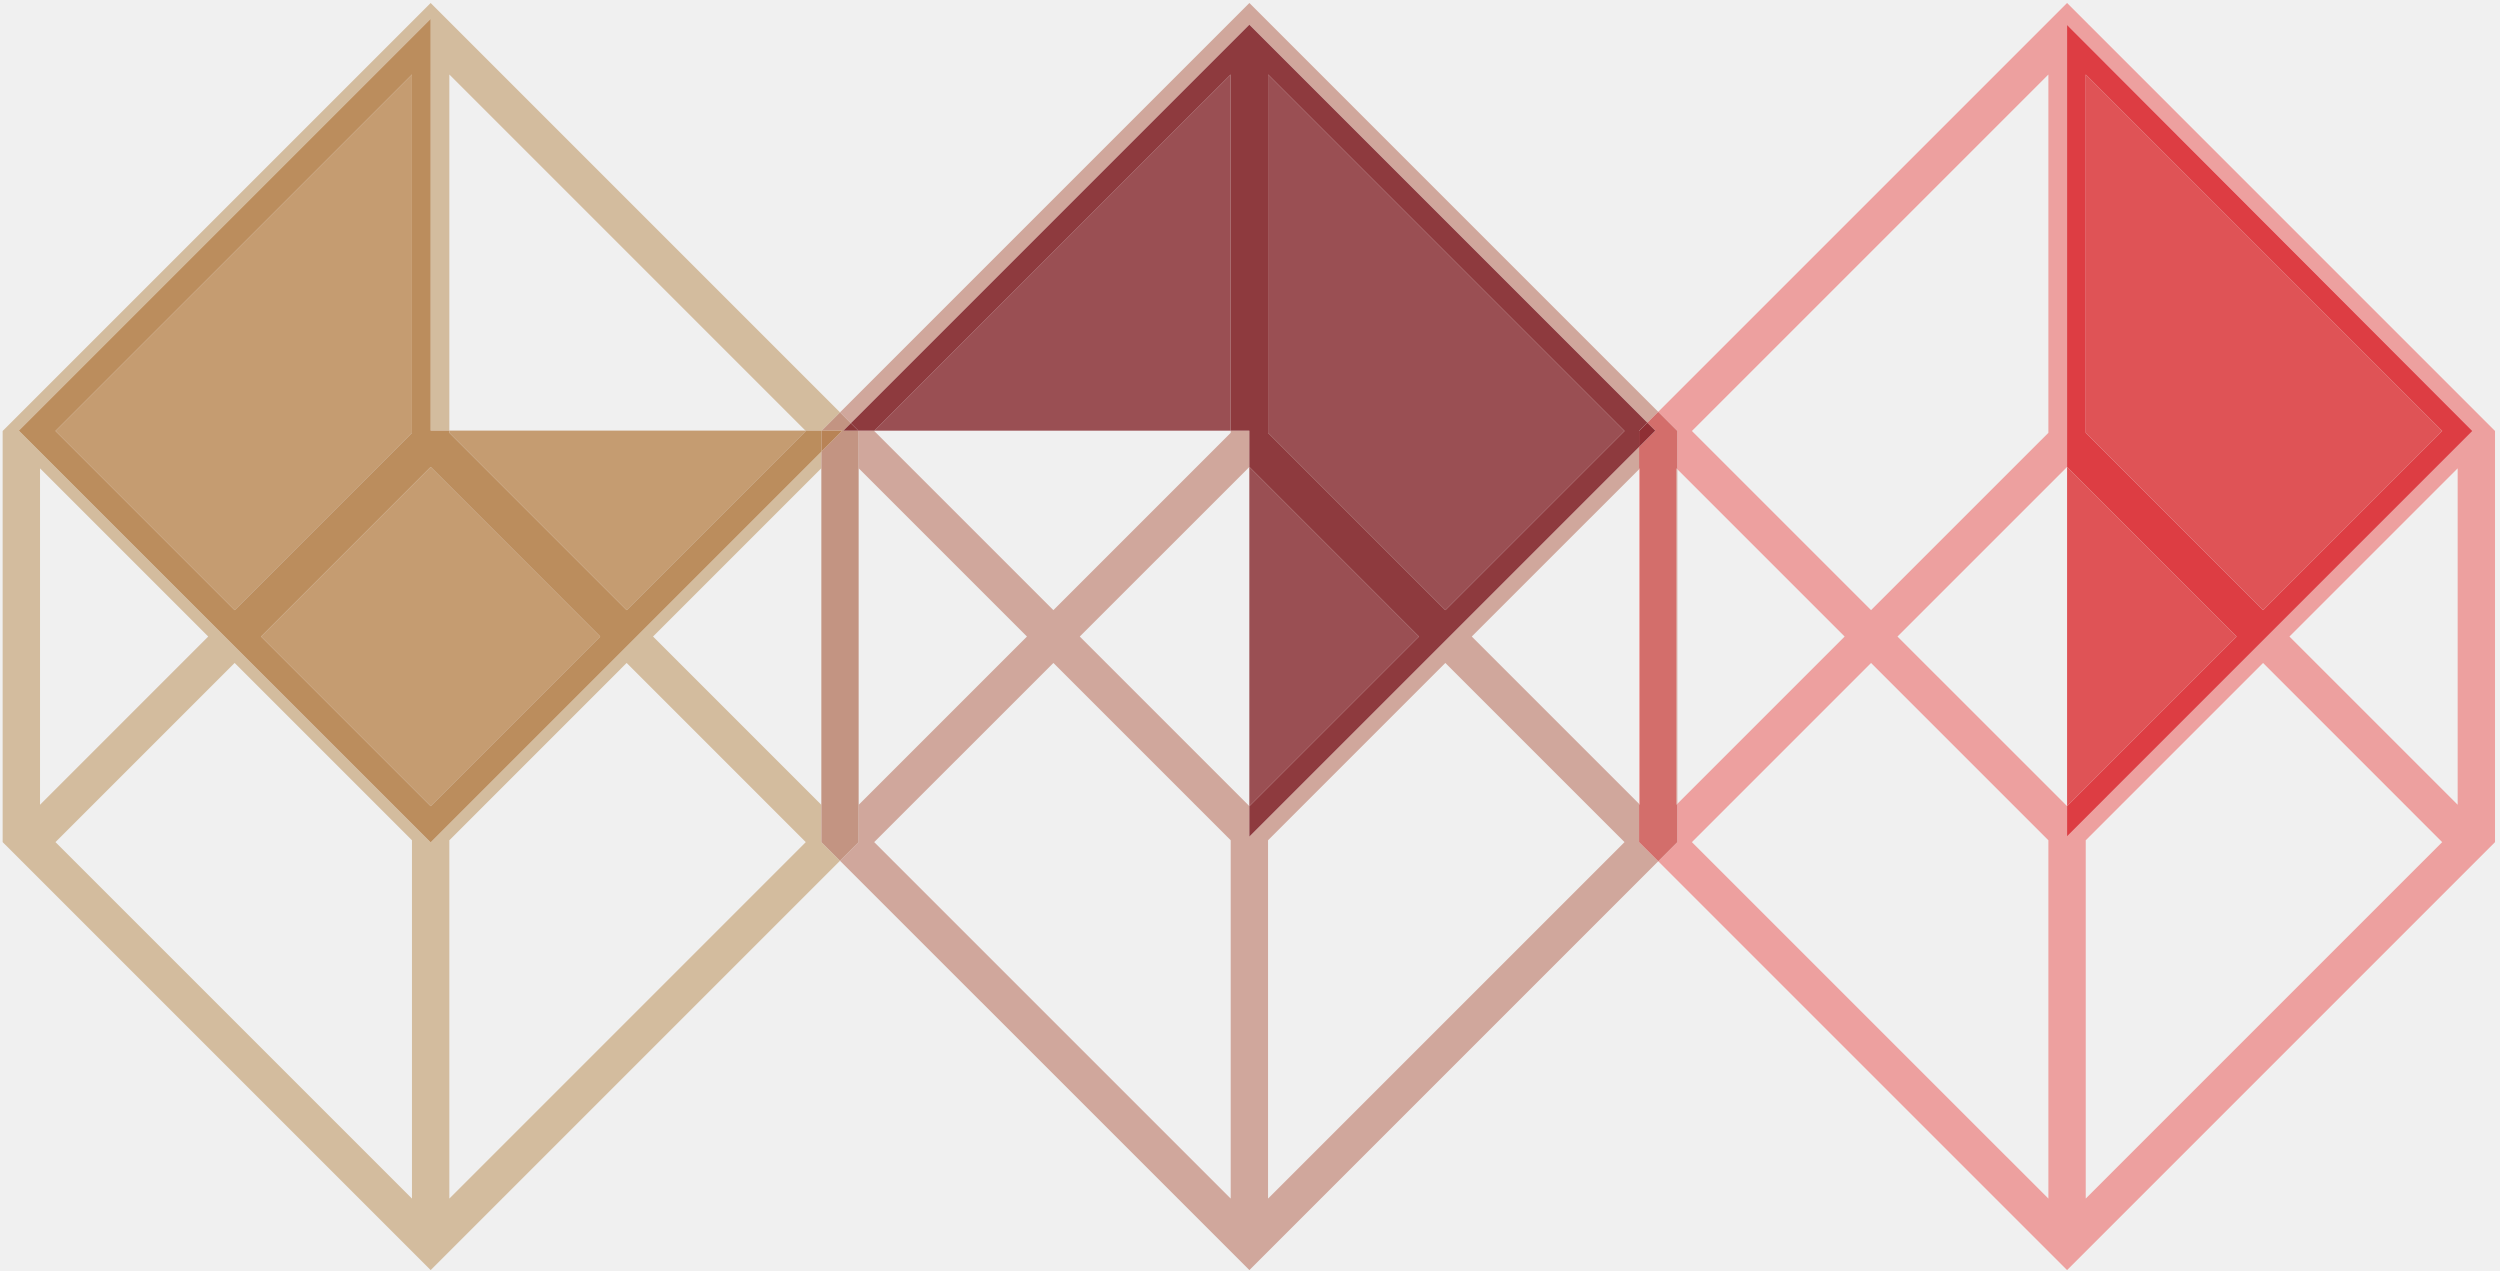
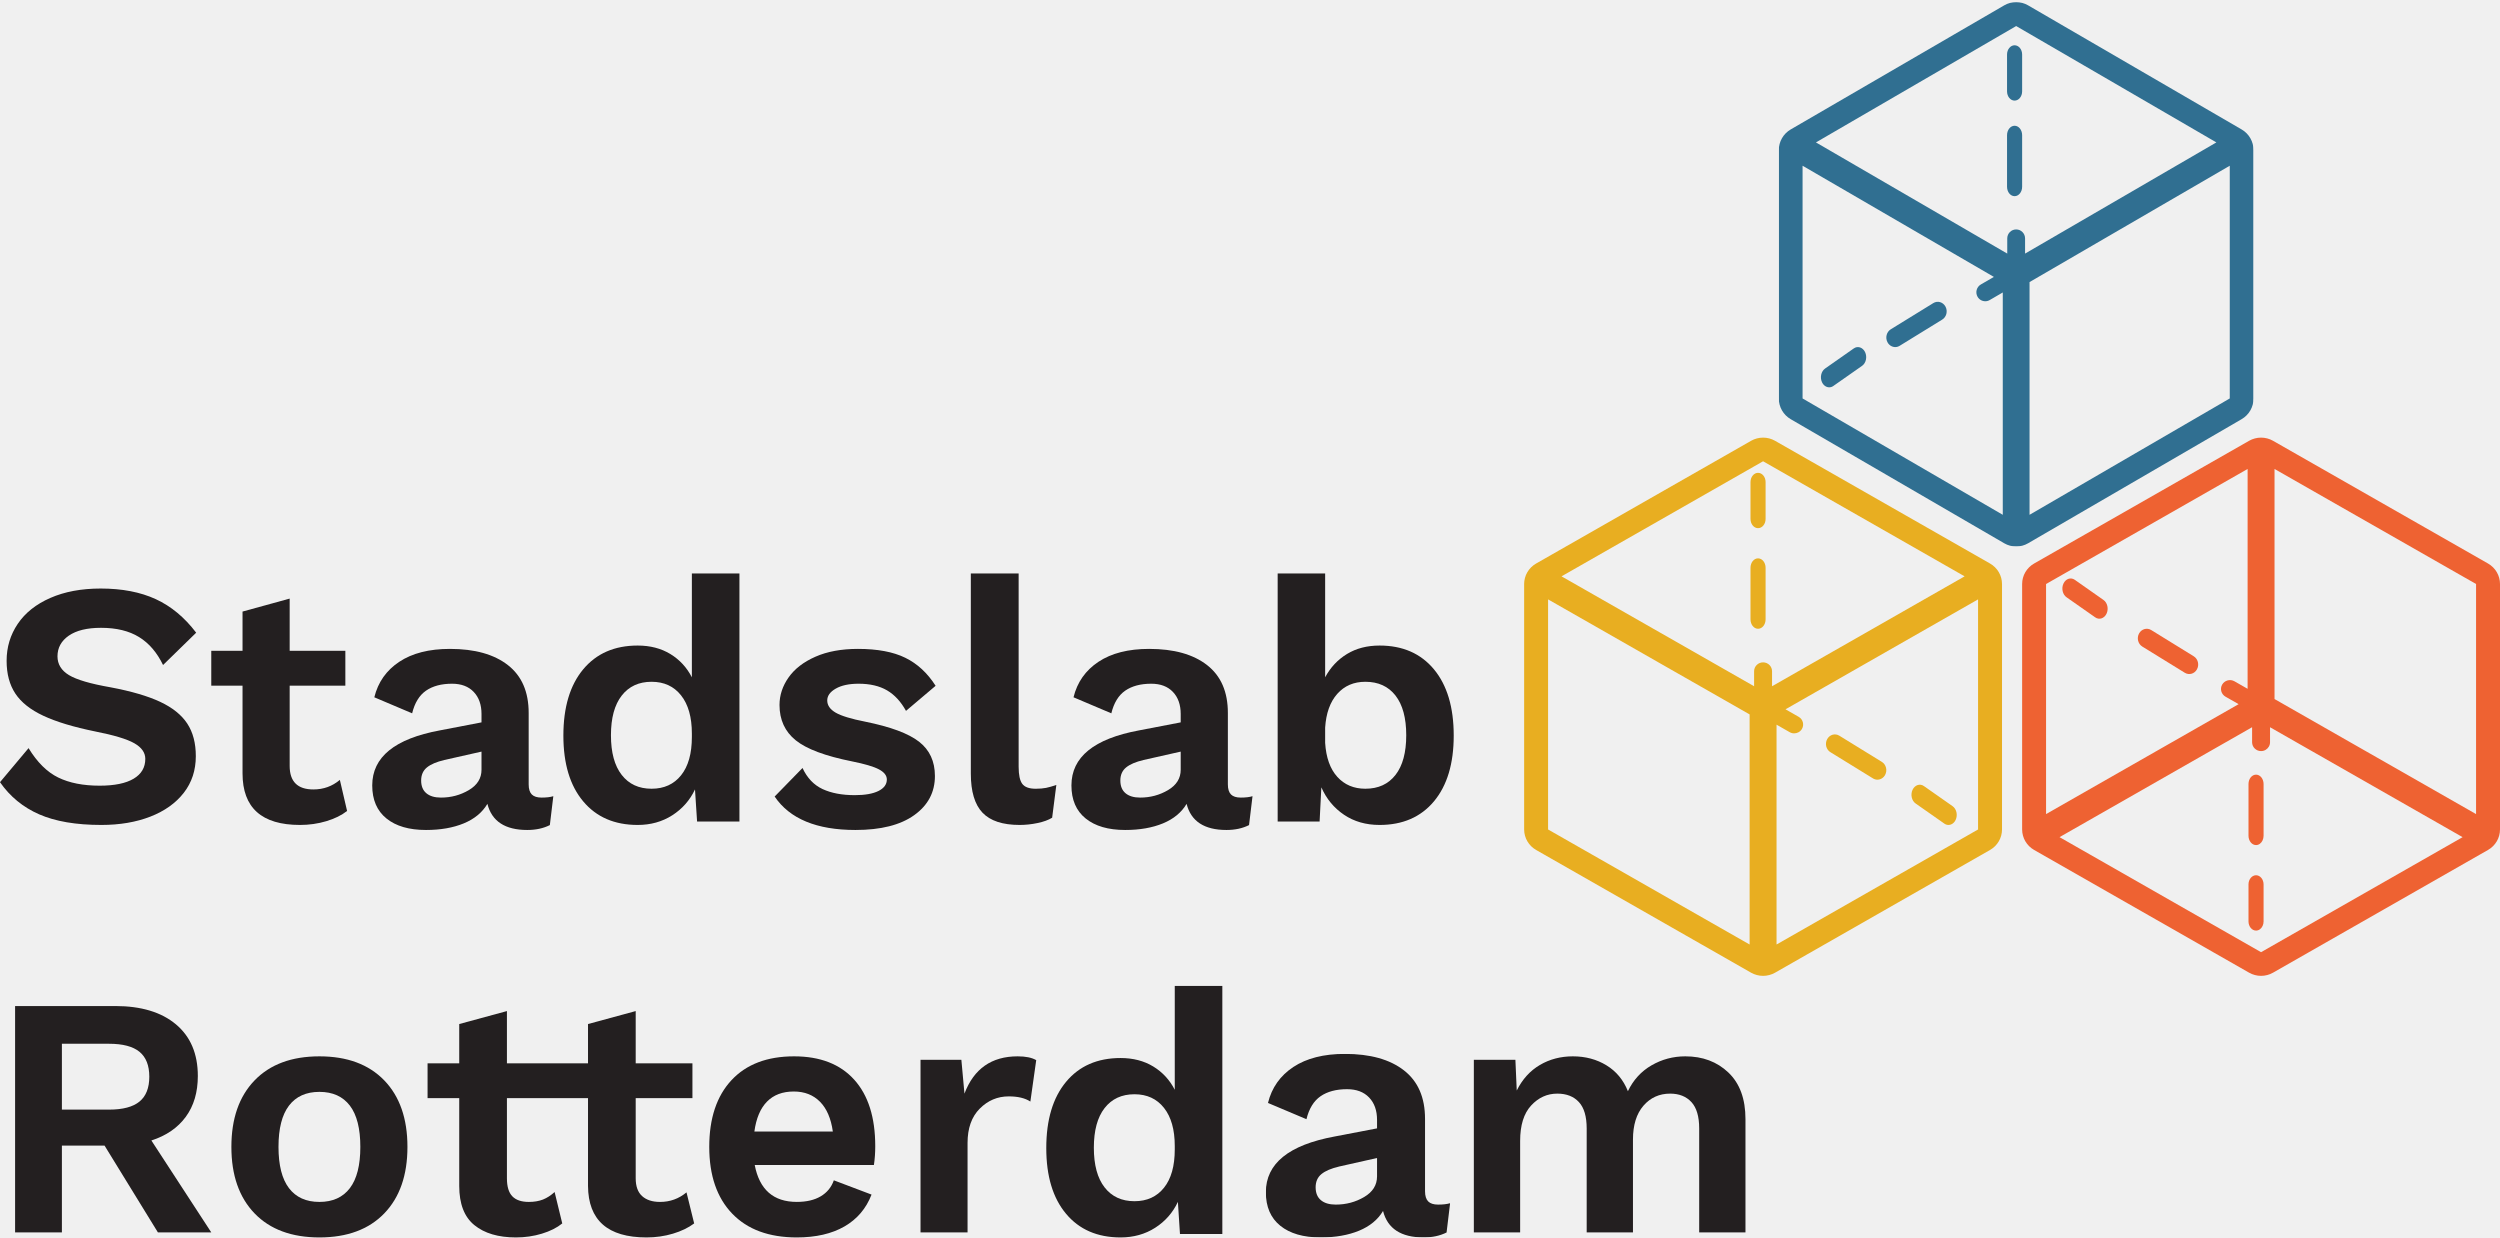
- <svg xmlns="http://www.w3.org/2000/svg" width="482px" height="245px" viewBox="0 0 482 245" version="1.1">
-   <g id="Page-1" stroke="none" stroke-width="1" fill="none" fill-rule="evenodd">
-     <g id="Home" transform="translate(-442, -779)">
-       <g id="Stadslab_logo_definitief-02" transform="translate(442, 779)">
-         <path d="M83.028,244.874 L0.511,162.361 L0.511,83.093 L83.028,0.578 L161.951,79.503 L158.429,83.025 L155.287,83.025 L86.633,14.365 L86.633,83.022 L83.028,83.022 L83.034,3.636 L3.635,83.025 L83.034,162.412 L158.361,87.085 L158.361,162.361 L161.951,165.951 L83.028,244.874 M120.816,127.819 L86.633,162.005 L86.633,231.087 L155.355,162.361 L120.816,127.819 M45.239,127.819 L10.697,162.361 L79.428,231.087 L79.428,162.005 L45.239,127.819 M158.336,90.296 L125.906,122.726 L158.336,155.157 L158.336,90.296 M7.716,90.296 L7.716,155.157 L40.146,122.726 L7.716,90.296" id="Fill-18" fill="#D3BC9E" />
-         <path d="M240.88,244.874 L161.951,165.951 L165.541,162.361 L165.541,83.093 L165.481,83.033 L168.607,83.033 L168.547,83.093 L203.092,117.633 L237.278,83.447 L237.278,83.037 L240.871,83.037 L240.871,90.04 L208.182,122.726 L240.871,155.411 L240.871,161.308 L316.012,86.169 L316.012,90.476 L283.759,122.726 L316.012,154.978 L316.012,162.361 L319.703,166.052 L240.88,244.874 M278.663,127.819 L244.48,162.005 L244.48,231.087 L313.207,162.361 L278.663,127.819 M203.092,127.819 L168.547,162.361 L237.278,231.087 L237.278,162.005 L203.092,127.819 M165.566,90.296 L165.566,155.157 L197.996,122.726 L165.566,90.296 M323.218,155.157 L323.218,90.296 L323.393,90.472 L323.393,154.982 L323.218,155.157 M164.039,81.591 L161.951,79.503 L240.88,0.578 L319.703,79.402 L317.61,81.495 L240.871,4.757 L164.039,81.591" id="Fill-19" fill="#D0A79C" />
-         <polyline id="Fill-20" fill="#C39482" points="161.951 165.951 158.361 162.361 158.361 87.085 162.421 83.025 158.429 83.025 161.951 79.503 164.039 81.591 162.597 83.033 165.481 83.033 165.541 83.093 165.541 162.361 161.951 165.951" />
-         <path d="M398.531,244.874 L319.703,166.052 L323.393,162.361 L323.393,154.982 L355.647,122.726 L323.393,90.472 L323.393,83.093 L319.703,79.402 L398.531,0.578 L481.039,83.093 L481.039,162.361 L398.531,244.874 M436.317,127.819 L402.131,162.005 L402.131,231.087 L470.852,162.361 L436.317,127.819 M360.737,127.819 L326.198,162.361 L394.929,231.087 L394.929,162.005 L360.737,127.819 M398.531,155.42 L398.531,161.245 L476.676,83.099 L398.531,4.807 L398.531,90.031 L365.833,122.726 L398.531,155.42 M473.837,90.296 L441.404,122.726 L473.837,155.157 L473.837,90.296 M394.929,14.365 L326.198,83.093 L360.737,117.633 L394.929,83.447 L394.929,14.365 M316.191,155.157 L316.012,154.978 L316.012,90.476 L316.191,90.296 L316.191,155.157" id="Fill-21" fill="#EDA09F" />
-         <polyline id="Fill-22" fill="#D36E6B" points="319.703 166.052 316.012 162.361 316.012 154.978 316.191 155.157 316.191 90.296 316.012 90.476 316.012 86.169 319.147 83.033 317.61 81.495 319.703 79.402 323.393 83.093 323.393 90.472 323.218 90.296 323.218 155.157 323.393 154.982 323.393 162.361 319.703 166.052" />
-         <path d="M83.028,155.42 L50.332,122.726 L83.028,90.031 L115.72,122.726 L83.028,155.42 M120.816,117.633 L86.633,83.447 L86.633,83.022 L155.287,83.025 L155.355,83.093 L120.816,117.633 M45.239,117.633 L10.697,83.093 L79.428,14.365 L79.428,83.447 L45.239,117.633" id="Fill-23" fill="#C59C71" />
-         <path d="M83.034,162.412 L3.635,83.025 L83.034,3.636 L83.028,83.022 L86.633,83.022 L86.633,83.447 L120.816,117.633 L155.355,83.093 L155.287,83.025 L158.429,83.025 L158.361,83.093 L158.361,87.085 L83.034,162.412 M83.028,90.031 L50.332,122.726 L83.028,155.42 L115.72,122.726 L83.028,90.031 M79.428,14.365 L10.697,83.093 L45.239,117.633 L79.428,83.447 L79.428,14.365" id="Fill-24" fill="#BB8D5D" />
-         <polyline id="Fill-25" fill="#B88356" points="158.361 87.085 158.361 83.093 158.429 83.025 162.421 83.025 158.361 87.085" />
-         <path d="M240.88,155.42 L240.871,155.411 L240.871,90.04 L240.88,90.031 L273.572,122.726 L240.88,155.42 M278.663,117.633 L244.48,83.447 L244.48,14.365 L313.207,83.093 L278.663,117.633 M237.278,83.037 L168.607,83.033 L237.278,14.365 L237.278,83.037" id="Fill-26" fill="#9A4F53" />
-         <path d="M240.871,161.308 L240.871,155.411 L240.88,155.42 L273.572,122.726 L240.88,90.031 L240.871,90.04 L240.871,83.037 L237.278,83.037 L237.278,14.365 L168.607,83.033 L165.481,83.033 L164.039,81.591 L240.871,4.757 L317.61,81.495 L316.012,83.093 L316.012,86.169 L240.871,161.308 M244.48,14.365 L244.48,83.447 L278.663,117.633 L313.207,83.093 L244.48,14.365" id="Fill-27" fill="#8E3A3E" />
-         <polyline id="Fill-28" fill="#8B3638" points="165.481 83.033 162.597 83.033 164.039 81.591 165.481 83.033" />
-         <polyline id="Fill-29" fill="#8F2F34" points="316.012 86.169 316.012 83.093 317.61 81.495 319.147 83.033 316.012 86.169" />
-         <path d="M398.531,155.42 L398.531,90.031 L431.218,122.726 L398.531,155.42 M436.317,117.633 L402.131,83.447 L402.131,14.365 L470.852,83.093 L436.317,117.633" id="Fill-30" fill="#DF5356" />
-         <path d="M398.531,161.245 L398.531,155.42 L431.218,122.726 L398.531,90.031 L398.531,4.807 L476.676,83.099 L398.531,161.245 M402.131,14.365 L402.131,83.447 L436.317,117.633 L470.852,83.093 L402.131,14.365" id="Fill-31" fill="#DD3D43" />
+ <svg xmlns="http://www.w3.org/2000/svg" xmlns:xlink="http://www.w3.org/1999/xlink" width="497px" height="246px" viewBox="0 0 497 246" version="1.1">
+   <defs>
+     <polygon id="path-1" points="0.652 0.515 37.281 0.515 37.281 37 0.652 37" />
+     <polygon id="path-3" points="0.624 0.42 95.001 0.42 95.001 108.646 0.624 108.646" />
+   </defs>
+   <g id="Second_Draft" stroke="none" stroke-width="1" fill="none" fill-rule="evenodd">
+     <g id="Home" transform="translate(-460, -799)">
+       <g id="Group-65" transform="translate(460, 799)">
+         <path d="M30.963,119.108 C34.012,120.516 36.689,122.738 39,125.78 L32.415,132.206 C31.215,129.718 29.624,127.864 27.641,126.646 C25.651,125.421 23.136,124.81 20.087,124.81 C17.317,124.81 15.18,125.331 13.679,126.367 C12.179,127.406 11.428,128.778 11.428,130.479 C11.428,132.045 12.191,133.291 13.715,134.213 C15.24,135.135 17.986,135.938 21.956,136.632 C26.116,137.414 29.414,138.384 31.863,139.534 C34.309,140.687 36.101,142.128 37.232,143.855 C38.364,145.583 38.928,147.736 38.928,150.318 C38.928,153.127 38.133,155.558 36.539,157.607 C34.945,159.658 32.731,161.236 29.891,162.344 C27.049,163.449 23.802,164 20.156,164 C15.123,164 11.002,163.299 7.791,161.892 C4.583,160.487 1.984,158.355 0,155.498 L5.678,148.728 C7.389,151.537 9.352,153.483 11.566,154.567 C13.784,155.651 16.53,156.193 19.811,156.193 C22.767,156.193 25.018,155.729 26.563,154.81 C28.112,153.887 28.886,152.576 28.886,150.869 C28.886,149.623 28.157,148.59 26.701,147.757 C25.249,146.928 22.65,146.146 18.91,145.41 C14.616,144.532 11.185,143.499 8.625,142.298 C6.059,141.1 4.202,139.627 3.046,137.875 C1.891,136.126 1.315,133.958 1.315,131.38 C1.315,128.658 2.053,126.205 3.532,124.016 C5.012,121.827 7.167,120.111 10.009,118.869 C12.848,117.623 16.185,117 20.021,117 C24.267,117 27.914,117.704 30.963,119.108" id="Fill-1" fill="#231F20" />
+         <path d="M69,161.218 C67.904,162.08 66.527,162.756 64.866,163.253 C63.198,163.753 61.457,164 59.636,164 C52.025,164 48.216,160.586 48.216,153.751 L48.216,136.307 L42,136.307 L42,129.384 L48.216,129.384 L48.216,121.579 L57.586,119 L57.586,129.384 L68.656,129.384 L68.656,136.307 L57.586,136.307 L57.586,152.257 C57.586,155.383 59.156,156.942 62.298,156.942 C64.306,156.942 66.059,156.31 67.564,155.042 L69,161.218 Z" id="Fill-3" fill="#231F20" />
+         <path d="M93.206,157.072 C94.885,156.079 95.724,154.733 95.724,153.02 L95.724,149.421 L88.344,151.085 C86.782,151.454 85.623,151.949 84.864,152.573 C84.105,153.197 83.725,154.061 83.725,155.168 C83.725,156.274 84.069,157.12 84.759,157.696 C85.446,158.272 86.414,158.56 87.657,158.56 C89.677,158.56 91.526,158.065 93.206,157.072 M110,158.284 L109.31,164.028 C108.022,164.676 106.528,165 104.828,165 C100.412,165 97.768,163.266 96.896,159.808 C95.883,161.515 94.32,162.807 92.208,163.683 C90.092,164.559 87.586,165 84.687,165 C81.332,165 78.712,164.238 76.829,162.714 C74.944,161.191 74,159.001 74,156.136 C74,150.509 78.482,146.862 87.448,145.2 L95.724,143.608 L95.724,141.946 C95.724,140.101 95.207,138.634 94.171,137.549 C93.14,136.466 91.7,135.923 89.862,135.923 C87.747,135.923 86.023,136.385 84.687,137.306 C83.355,138.232 82.438,139.732 81.933,141.808 L74.415,138.622 C75.15,135.623 76.806,133.268 79.381,131.562 C81.954,129.855 85.309,129 89.447,129 C94.368,129 98.207,130.071 100.965,132.218 C103.726,134.366 105.1,137.537 105.1,141.739 L105.1,155.93 C105.1,156.856 105.309,157.522 105.721,157.939 C106.137,158.353 106.779,158.56 107.655,158.56 C108.62,158.56 109.402,158.47 110,158.284" id="Fill-5" fill="#231F20" />
+         <path d="M135.401,154.125 C136.831,152.339 137.543,149.805 137.543,146.509 L137.543,145.826 C137.543,142.578 136.831,140.055 135.401,138.245 C133.974,136.441 132.018,135.538 129.533,135.538 C127.003,135.538 125.023,136.453 123.599,138.281 C122.169,140.111 121.457,142.738 121.457,146.167 C121.457,149.6 122.169,152.227 123.599,154.057 C125.023,155.888 127.003,156.8 129.533,156.8 C132.018,156.8 133.974,155.908 135.401,154.125 L135.401,154.125 Z M147,114 L147,163.317 L138.578,163.317 L138.165,156.937 C137.151,159.088 135.643,160.803 133.642,162.083 C131.639,163.361 129.35,164 126.772,164 C122.169,164 118.556,162.437 115.933,159.302 C113.31,156.17 112,151.816 112,146.239 C112,140.614 113.31,136.225 115.933,133.069 C118.556,129.916 122.169,128.335 126.772,128.335 C129.258,128.335 131.42,128.897 133.263,130.017 C135.102,131.137 136.529,132.679 137.543,134.647 L137.543,114 L147,114 Z" id="Fill-7" fill="#231F20" />
+         <path d="M154,158.353 L159.54,152.675 C160.461,154.664 161.794,156.058 163.522,156.865 C165.254,157.672 167.391,158.077 169.932,158.077 C171.961,158.077 173.534,157.798 174.641,157.246 C175.748,156.691 176.304,155.93 176.304,154.961 C176.304,154.178 175.784,153.509 174.743,152.954 C173.705,152.402 171.916,151.871 169.377,151.361 C164.065,150.299 160.335,148.905 158.189,147.171 C156.044,145.44 154.966,143.101 154.966,140.146 C154.966,138.208 155.567,136.385 156.77,134.675 C157.97,132.968 159.747,131.595 162.103,130.557 C164.456,129.519 167.274,129 170.554,129 C174.434,129 177.57,129.588 179.974,130.767 C182.375,131.943 184.382,133.799 186,136.337 L180.112,141.322 C179.095,139.477 177.837,138.115 176.337,137.24 C174.836,136.364 172.952,135.923 170.692,135.923 C168.798,135.923 167.286,136.247 166.157,136.892 C165.023,137.54 164.456,138.322 164.456,139.246 C164.456,140.215 165.014,141.025 166.121,141.67 C167.229,142.315 169.191,142.918 172.009,143.47 C177.042,144.486 180.607,145.812 182.708,147.45 C184.812,149.088 185.862,151.361 185.862,154.271 C185.862,157.501 184.487,160.096 181.739,162.057 C178.993,164.022 175.1,165 170.068,165 C162.355,165 157.001,162.786 154,158.353" id="Fill-9" fill="#231F20" />
+         <path d="M202.506,152.411 C202.506,154.057 202.749,155.198 203.236,155.84 C203.72,156.482 204.61,156.803 205.909,156.803 C206.693,156.803 207.376,156.743 207.953,156.63 C208.533,156.515 209.212,156.318 210,156.048 L209.167,162.562 C208.428,163.019 207.454,163.373 206.254,163.623 C205.052,163.875 203.87,164 202.713,164 C199.337,164 196.875,163.192 195.324,161.566 C193.776,159.944 193,157.35 193,153.784 L193,114 L202.506,114 L202.506,152.411 Z" id="Fill-11" fill="#231F20" />
+         <path d="M232.206,157.072 C233.885,156.079 234.724,154.733 234.724,153.02 L234.724,149.421 L227.344,151.085 C225.782,151.454 224.623,151.949 223.864,152.573 C223.105,153.197 222.725,154.061 222.725,155.168 C222.725,156.274 223.069,157.12 223.759,157.696 C224.446,158.272 225.414,158.56 226.657,158.56 C228.677,158.56 230.526,158.065 232.206,157.072 M249,158.284 L248.31,164.028 C247.022,164.676 245.528,165 243.828,165 C239.412,165 236.768,163.266 235.896,159.808 C234.883,161.515 233.32,162.807 231.208,163.683 C229.092,164.559 226.586,165 223.687,165 C220.332,165 217.712,164.238 215.829,162.714 C213.944,161.191 213,159.001 213,156.136 C213,150.509 217.482,146.862 226.448,145.2 L234.724,143.608 L234.724,141.946 C234.724,140.101 234.207,138.634 233.171,137.549 C232.14,136.466 230.7,135.923 228.862,135.923 C226.747,135.923 225.023,136.385 223.687,137.306 C222.355,138.232 221.438,139.732 220.933,141.808 L213.415,138.622 C214.15,135.623 215.806,133.268 218.381,131.562 C220.954,129.855 224.309,129 228.447,129 C233.368,129 237.207,130.071 239.965,132.218 C242.726,134.366 244.1,137.537 244.1,141.739 L244.1,155.93 C244.1,156.856 244.309,157.522 244.721,157.939 C245.137,158.353 245.779,158.56 246.655,158.56 C247.62,158.56 248.402,158.47 249,158.284" id="Fill-13" fill="#231F20" />
+         <path d="M277.427,154.054 C278.851,152.227 279.561,149.597 279.561,146.167 C279.561,142.735 278.851,140.111 277.427,138.278 C276,136.45 274.006,135.538 271.43,135.538 C269.134,135.538 267.275,136.337 265.851,137.936 C264.427,139.538 263.624,141.778 263.439,144.658 L263.439,147.677 C263.624,150.604 264.427,152.857 265.851,154.431 C267.275,156.009 269.134,156.8 271.43,156.8 C274.006,156.8 276,155.885 277.427,154.054 M285.075,133.069 C287.69,136.222 289,140.614 289,146.236 C289,151.814 287.69,156.17 285.075,159.302 C282.457,162.434 278.851,164 274.257,164 C271.546,164 269.191,163.325 267.194,161.976 C265.194,160.63 263.69,158.812 262.684,156.523 L262.337,163.314 L254,163.314 L254,114 L263.439,114 L263.439,134.647 C264.496,132.679 265.94,131.134 267.782,130.014 C269.618,128.894 271.776,128.335 274.257,128.335 C278.851,128.335 282.457,129.913 285.075,133.069" id="Fill-15" fill="#231F20" />
+         <path d="M12.305,220.592 L21.677,220.592 C24.413,220.592 26.435,220.057 27.733,218.988 C29.035,217.921 29.681,216.273 29.681,214.046 C29.681,211.819 29.035,210.173 27.733,209.101 C26.435,208.035 24.413,207.5 21.677,207.5 L12.305,207.5 L12.305,220.592 Z M20.788,227.749 L12.305,227.749 L12.305,245 L3,245 L3,200 L22.908,200 C28.062,200 32.088,201.217 34.984,203.648 C37.88,206.079 39.329,209.5 39.329,213.907 C39.329,217.136 38.532,219.841 36.937,222.021 C35.339,224.204 33.057,225.773 30.093,226.727 L42,245 L31.391,245 L20.788,227.749 Z" id="Fill-17" fill="#231F20" />
+         <path d="M57.45,219.796 C56.058,221.62 55.365,224.359 55.365,228 C55.365,231.647 56.058,234.383 57.45,236.207 C58.843,238.03 60.857,238.942 63.501,238.942 C66.143,238.942 68.16,238.03 69.553,236.207 C70.942,234.383 71.635,231.647 71.635,228 C71.635,224.359 70.942,221.62 69.553,219.796 C68.16,217.976 66.143,217.064 63.501,217.064 C60.857,217.064 58.843,217.976 57.45,219.796 M76.388,214.778 C79.466,217.964 81,222.37 81,228 C81,233.633 79.466,238.039 76.388,241.228 C73.308,244.41 69.013,246 63.501,246 C57.987,246 53.689,244.41 50.615,241.228 C47.537,238.039 46,233.633 46,228 C46,222.37 47.537,217.964 50.615,214.778 C53.689,211.596 57.987,210 63.501,210 C69.013,210 73.308,211.596 76.388,214.778" id="Fill-19" fill="#231F20" />
+         <path d="M138,243.218 C136.846,244.08 135.44,244.756 133.779,245.253 C132.118,245.753 130.365,246 128.521,246 C120.82,246 116.944,242.586 116.896,235.751 L116.896,218.307 L100.777,218.307 L100.777,234.257 C100.777,235.89 101.131,237.075 101.847,237.822 C102.564,238.569 103.658,238.942 105.136,238.942 C106.197,238.942 107.129,238.783 107.939,238.469 C108.742,238.151 109.515,237.651 110.256,236.975 L111.776,243.218 C110.715,244.08 109.366,244.756 107.729,245.253 C106.089,245.753 104.374,246 102.576,246 C99.068,246 96.313,245.188 94.308,243.556 C92.299,241.93 91.295,239.327 91.295,235.751 L91.295,218.307 L85,218.307 L85,211.384 L91.295,211.384 L91.295,203.579 L100.777,201 L100.777,211.384 L116.896,211.384 L116.896,203.579 L126.378,201 L126.378,211.384 L137.655,211.384 L137.655,218.307 L126.378,218.307 L126.378,234.257 C126.378,235.843 126.803,237.022 127.658,237.789 C128.509,238.56 129.696,238.942 131.219,238.942 C133.201,238.942 134.954,238.31 136.477,237.042 L138,243.218 Z" id="Fill-21" fill="#231F20" />
+         <path d="M152.481,219.001 C151.165,220.339 150.327,222.322 149.97,224.953 L165.567,224.953 C165.21,222.37 164.363,220.396 163.023,219.034 C161.683,217.676 159.943,216.992 157.803,216.992 C155.57,216.992 153.795,217.664 152.481,219.001 M173.733,231.599 L150.037,231.599 C150.973,236.495 153.76,238.939 158.403,238.939 C160.323,238.939 161.907,238.57 163.157,237.829 C164.404,237.094 165.277,236.033 165.767,234.647 L173.263,237.484 C172.193,240.256 170.398,242.368 167.878,243.819 C165.352,245.274 162.197,246 158.403,246 C152.87,246 148.587,244.422 145.55,241.258 C142.517,238.096 141,233.678 141,228 C141,222.322 142.473,217.907 145.417,214.742 C148.363,211.581 152.513,210 157.867,210 C163.046,210 167.028,211.548 169.818,214.64 C172.605,217.73 174,222.139 174,227.862 C174,229.155 173.913,230.403 173.733,231.599" id="Fill-23" fill="#231F20" />
+         <path d="M206,210.755 L204.838,218.991 C203.791,218.304 202.36,217.962 200.538,217.962 C198.309,217.962 196.387,218.774 194.772,220.397 C193.155,222.02 192.35,224.298 192.35,227.226 L192.35,245 L183,245 L183,210.687 L191.12,210.687 L191.735,217.412 C193.601,212.471 197.126,210 202.313,210 C203.906,210 205.134,210.253 206,210.755" id="Fill-25" fill="#231F20" />
+         <path d="M231.401,236.125 C232.831,234.339 233.543,231.805 233.543,228.509 L233.543,227.826 C233.543,224.578 232.831,222.055 231.401,220.245 C229.974,218.441 228.018,217.538 225.533,217.538 C223.003,217.538 221.023,218.453 219.599,220.281 C218.169,222.111 217.457,224.738 217.457,228.167 C217.457,231.6 218.169,234.227 219.599,236.057 C221.023,237.888 223.003,238.8 225.533,238.8 C228.018,238.8 229.974,237.908 231.401,236.125 L231.401,236.125 Z M243,196 L243,245.317 L234.578,245.317 L234.165,238.937 C233.151,241.088 231.643,242.803 229.642,244.083 C227.639,245.361 225.35,246 222.772,246 C218.169,246 214.556,244.437 211.933,241.302 C209.31,238.17 208,233.816 208,228.239 C208,222.614 209.31,218.225 211.933,215.069 C214.556,211.916 218.169,210.335 222.772,210.335 C225.258,210.335 227.42,210.897 229.263,212.017 C231.102,213.137 232.529,214.679 233.543,216.647 L233.543,196 L243,196 Z" id="Fill-27" fill="#231F20" />
+         <g id="Group-31" transform="translate(251, 209)">
+           <mask id="mask-2" fill="white">
+             <use xlink:href="#path-1" />
+           </mask>
+           <g id="Clip-30" />
+           <path d="M20.194,28.966 C21.902,27.96 22.756,26.595 22.756,24.859 L22.756,21.211 L15.247,22.899 C13.658,23.273 12.478,23.774 11.706,24.406 C10.934,25.039 10.548,25.914 10.548,27.036 C10.548,28.158 10.897,29.015 11.599,29.599 C12.299,30.182 13.284,30.474 14.548,30.474 C16.603,30.474 18.485,29.973 20.194,28.966 M37.281,30.195 L36.579,36.016 C35.269,36.673 33.749,37.001 32.019,37.001 C27.526,37.001 24.836,35.244 23.948,31.739 C22.917,33.469 21.327,34.779 19.178,35.667 C17.026,36.554 14.475,37.001 11.526,37.001 C8.113,37.001 5.446,36.229 3.531,34.685 C1.613,33.14 0.652,30.921 0.652,28.018 C0.652,22.315 5.212,18.618 14.335,16.934 L22.756,15.32 L22.756,13.636 C22.756,11.766 22.23,10.28 21.175,9.179 C20.127,8.082 18.661,7.531 16.792,7.531 C14.639,7.531 12.885,8 11.526,8.933 C10.171,9.872 9.237,11.392 8.724,13.496 L1.075,10.267 C1.823,7.227 3.507,4.841 6.127,3.111 C8.745,1.382 12.159,0.515 16.369,0.515 C21.376,0.515 25.282,1.6 28.088,3.777 C30.897,5.954 32.296,9.167 32.296,13.426 L32.296,27.808 C32.296,28.748 32.509,29.422 32.928,29.845 C33.351,30.265 34.004,30.474 34.895,30.474 C35.877,30.474 36.673,30.383 37.281,30.195" id="Fill-29" fill="#231F20" mask="url(#mask-2)" />
+         </g>
+         <path d="M343.61,213.226 C345.868,215.378 347,218.465 347,222.49 L347,245 L337.799,245 L337.799,224.343 C337.799,221.964 337.284,220.216 336.256,219.095 C335.223,217.974 333.815,217.412 332.025,217.412 C329.872,217.412 328.106,218.215 326.718,219.814 C325.33,221.417 324.634,223.656 324.634,226.54 L324.634,245 L315.433,245 L315.433,224.343 C315.433,221.964 314.921,220.216 313.888,219.095 C312.86,217.974 311.426,217.412 309.593,217.412 C307.576,217.412 305.842,218.2 304.387,219.779 C302.932,221.357 302.204,223.7 302.204,226.813 L302.204,245 L293,245 L293,210.687 L301.261,210.687 L301.529,216.794 C302.649,214.552 304.183,212.86 306.13,211.716 C308.079,210.571 310.262,210 312.68,210 C315.185,210 317.415,210.595 319.364,211.787 C321.311,212.976 322.731,214.689 323.627,216.93 C324.704,214.689 326.269,212.976 328.33,211.787 C330.387,210.595 332.628,210 335.046,210 C338.491,210 341.349,211.073 343.61,213.226" id="Fill-32" fill="#231F20" />
+         <path d="M384.339,60.256 L375.889,65.461 C375.038,65.985 374.748,67.147 375.239,68.05 C375.567,68.659 376.162,69 376.777,69 C377.078,69 377.38,68.915 377.661,68.741 L386.113,63.536 C386.962,63.015 387.252,61.856 386.761,60.95 C386.27,60.044 385.191,59.728 384.339,60.256" id="Fill-34" fill="#306F91" />
+         <path d="M368.53,69.268 L362.825,73.267 C362.037,73.82 361.765,75.044 362.221,76.003 C362.526,76.643 363.08,77 363.651,77 C363.929,77 364.214,76.913 364.469,76.73 L370.177,72.731 C370.965,72.181 371.234,70.957 370.778,70.001 C370.322,69.048 369.312,68.714 368.53,69.268" id="Fill-36" fill="#306F91" />
+         <path d="M400.5,39 C401.327,39 402,38.163 402,37.133 L402,26.87 C402,25.837 401.327,25 400.5,25 C399.673,25 399,25.837 399,26.87 L399,37.133 C399,38.163 399.673,39 400.5,39" id="Fill-38" fill="#306F91" />
+         <path d="M400.5,20 C401.327,20 402,19.178 402,18.164 L402,10.836 C402,9.822 401.327,9 400.5,9 C399.673,9 399,9.822 399,10.836 L399,18.164 C399,19.178 399.673,20 400.5,20" id="Fill-40" fill="#306F91" />
+         <g id="Group-44" transform="translate(353, 0)">
+           <mask id="mask-4" fill="white">
+             <use xlink:href="#path-3" />
+           </mask>
+           <g id="Clip-43" />
+           <path d="M50.473,102.344 L50.473,56.076 L90.276,32.947 L90.276,79.211 L50.473,102.344 Z M5.351,32.947 L43.382,55.05 L40.788,56.555 C39.94,57.052 39.647,58.143 40.138,58.997 C40.466,59.568 41.06,59.889 41.674,59.889 C41.976,59.889 42.283,59.809 42.558,59.648 L45.152,58.14 L45.152,102.344 L5.351,79.211 L5.351,32.947 Z M47.814,5.179 L87.614,28.311 L49.584,50.414 L49.584,47.395 C49.584,46.408 48.792,45.611 47.814,45.611 C46.836,45.611 46.041,46.408 46.041,47.395 L46.041,50.414 L8.01,28.311 L47.814,5.179 Z M92.637,25.735 L50.174,1.056 C49.445,0.634 48.629,0.42 47.814,0.42 C46.995,0.42 46.18,0.634 45.45,1.056 L2.987,25.735 C1.525,26.586 0.624,28.156 0.624,29.857 L0.624,79.211 C0.624,80.913 1.525,82.48 2.987,83.33 L45.45,108.009 C46.18,108.434 46.995,108.646 47.814,108.646 C48.629,108.646 49.445,108.434 50.174,108.009 L92.637,83.33 C94.103,82.48 95.001,80.913 95.001,79.211 L95.001,29.857 C95.001,28.156 94.103,26.586 92.637,25.735 L92.637,25.735 Z" id="Fill-42" fill="#306F91" mask="url(#mask-4)" />
+         </g>
+         <path d="M365.661,146.256 L374.111,151.461 C374.962,151.985 375.252,153.147 374.761,154.05 C374.433,154.659 373.838,155 373.223,155 C372.922,155 372.62,154.915 372.339,154.741 L363.887,149.536 C363.038,149.015 362.748,147.856 363.239,146.95 C363.73,146.044 364.809,145.728 365.661,146.256" id="Fill-45" fill="#E8AE21" />
+         <path d="M382.47,156.268 L388.175,160.267 C388.963,160.82 389.235,162.044 388.779,163.003 C388.474,163.643 387.92,164 387.349,164 C387.071,164 386.786,163.913 386.531,163.73 L380.823,159.731 C380.035,159.181 379.766,157.957 380.222,157.001 C380.678,156.048 381.688,155.714 382.47,156.268" id="Fill-47" fill="#E8AE21" />
+         <path d="M349.5,125 C348.673,125 348,124.163 348,123.133 L348,112.87 C348,111.837 348.673,111 349.5,111 C350.327,111 351,111.837 351,112.87 L351,123.133 C351,124.163 350.327,125 349.5,125" id="Fill-49" fill="#E8AE21" />
+         <path d="M349.5,105 C348.673,105 348,104.178 348,103.164 L348,95.836 C348,94.822 348.673,94 349.5,94 C350.327,94 351,94.822 351,95.836 L351,103.164 C351,104.178 350.327,105 349.5,105" id="Fill-51" fill="#E8AE21" />
+         <path d="M307.758,164.898 L307.758,119.157 L347.823,142.028 L347.823,187.769 L307.758,164.898 Z M393.239,164.898 L353.177,187.769 L353.177,144.065 L355.788,145.556 C356.067,145.718 356.377,145.794 356.677,145.794 C357.295,145.794 357.893,145.48 358.226,144.912 C358.72,144.068 358.426,142.989 357.572,142.501 L354.958,141.01 L393.239,119.157 L393.239,164.898 Z M390.565,114.576 L352.284,136.426 L352.284,133.444 C352.284,132.468 351.484,131.677 350.5,131.677 C349.516,131.677 348.716,132.468 348.716,133.444 L348.716,136.426 L310.432,114.576 L350.5,91.702 L390.565,114.576 Z M303,116.102 L303,164.898 C303,166.58 303.907,168.133 305.379,168.974 L348.118,193.374 C348.855,193.791 349.679,194 350.5,194 C351.321,194 352.142,193.791 352.879,193.374 L395.621,168.974 C397.093,168.133 398,166.58 398,164.898 L398,116.102 C398,114.42 397.093,112.87 395.621,112.029 L352.879,87.629 C352.142,87.209 351.321,87 350.5,87 C349.679,87 348.855,87.209 348.118,87.629 L305.379,112.029 C303.907,112.87 303,114.42 303,116.102 L303,116.102 Z" id="Fill-53" fill="#E8AE21" />
+         <path d="M447.002,155.867 L447,166.136 C447,167.166 447.673,168.003 448.502,168 C449.058,168 449.543,167.627 449.8,167.066 C449.928,166.793 450,166.475 450,166.136 L450,155.87 C450,154.837 449.33,154 448.502,154 C447.675,154.003 447,154.831 447.002,155.867" id="Fill-55" fill="#EE6232" />
+         <path d="M447,175.833 L447,183.167 C447,184.178 447.673,185.003 448.504,185 C449.057,185 449.542,184.633 449.802,184.08 C449.93,183.811 450.002,183.5 450,183.167 L450,175.836 C450,174.822 449.329,174 448.501,174 C447.673,174.003 446.995,174.825 447,175.833" id="Fill-57" fill="#EE6232" />
+         <path d="M436.762,133.052 C437.253,132.149 436.96,130.99 436.111,130.466 L427.664,125.254 C426.815,124.73 425.729,125.043 425.238,125.949 C424.747,126.852 425.04,128.012 425.889,128.536 L434.339,133.747 C435.188,134.268 436.274,133.959 436.762,133.052" id="Fill-59" fill="#EE6232" />
+         <path d="M418.779,122.001 C419.235,121.045 418.963,119.825 418.175,119.272 L412.47,115.268 C411.682,114.715 410.675,115.045 410.222,116.002 C409.766,116.955 410.035,118.182 410.826,118.735 L416.53,122.731 C417.318,123.285 418.326,122.955 418.779,122.001" id="Fill-61" fill="#EE6232" />
+         <path d="M492.242,161.84 L452.177,138.97 L452.177,93.23 L492.242,116.1 L492.242,161.84 Z M409.435,166.424 L447.716,144.571 L447.716,147.556 C447.716,148.529 448.516,149.32 449.503,149.317 C450.163,149.317 450.737,148.964 451.046,148.432 C451.198,148.176 451.287,147.873 451.284,147.556 L451.284,144.574 L489.565,166.427 L449.5,189.294 L409.435,166.424 Z M406.758,116.1 L446.826,93.23 L446.823,136.935 L444.212,135.441 C443.359,134.953 442.264,135.244 441.771,136.088 C441.28,136.929 441.574,138.011 442.428,138.499 L445.039,139.987 L406.758,161.84 L406.758,116.1 Z M447.121,87.628 L404.379,112.028 C403.645,112.445 403.05,113.045 402.636,113.751 C402.226,114.453 402,115.259 402,116.1 L402,164.895 C402,166.577 402.907,168.129 404.379,168.97 L447.121,193.369 C448.593,194.21 450.407,194.21 451.879,193.369 L494.621,168.97 C495.355,168.55 495.95,167.95 496.364,167.247 C496.771,166.544 497,165.736 497,164.895 L497,116.1 C497,114.418 496.093,112.868 494.621,112.028 L451.879,87.628 C450.407,86.791 448.593,86.791 447.121,87.628 L447.121,87.628 Z" id="Fill-63" fill="#EE6232" />
      </g>
    </g>
  </g>
</svg>
